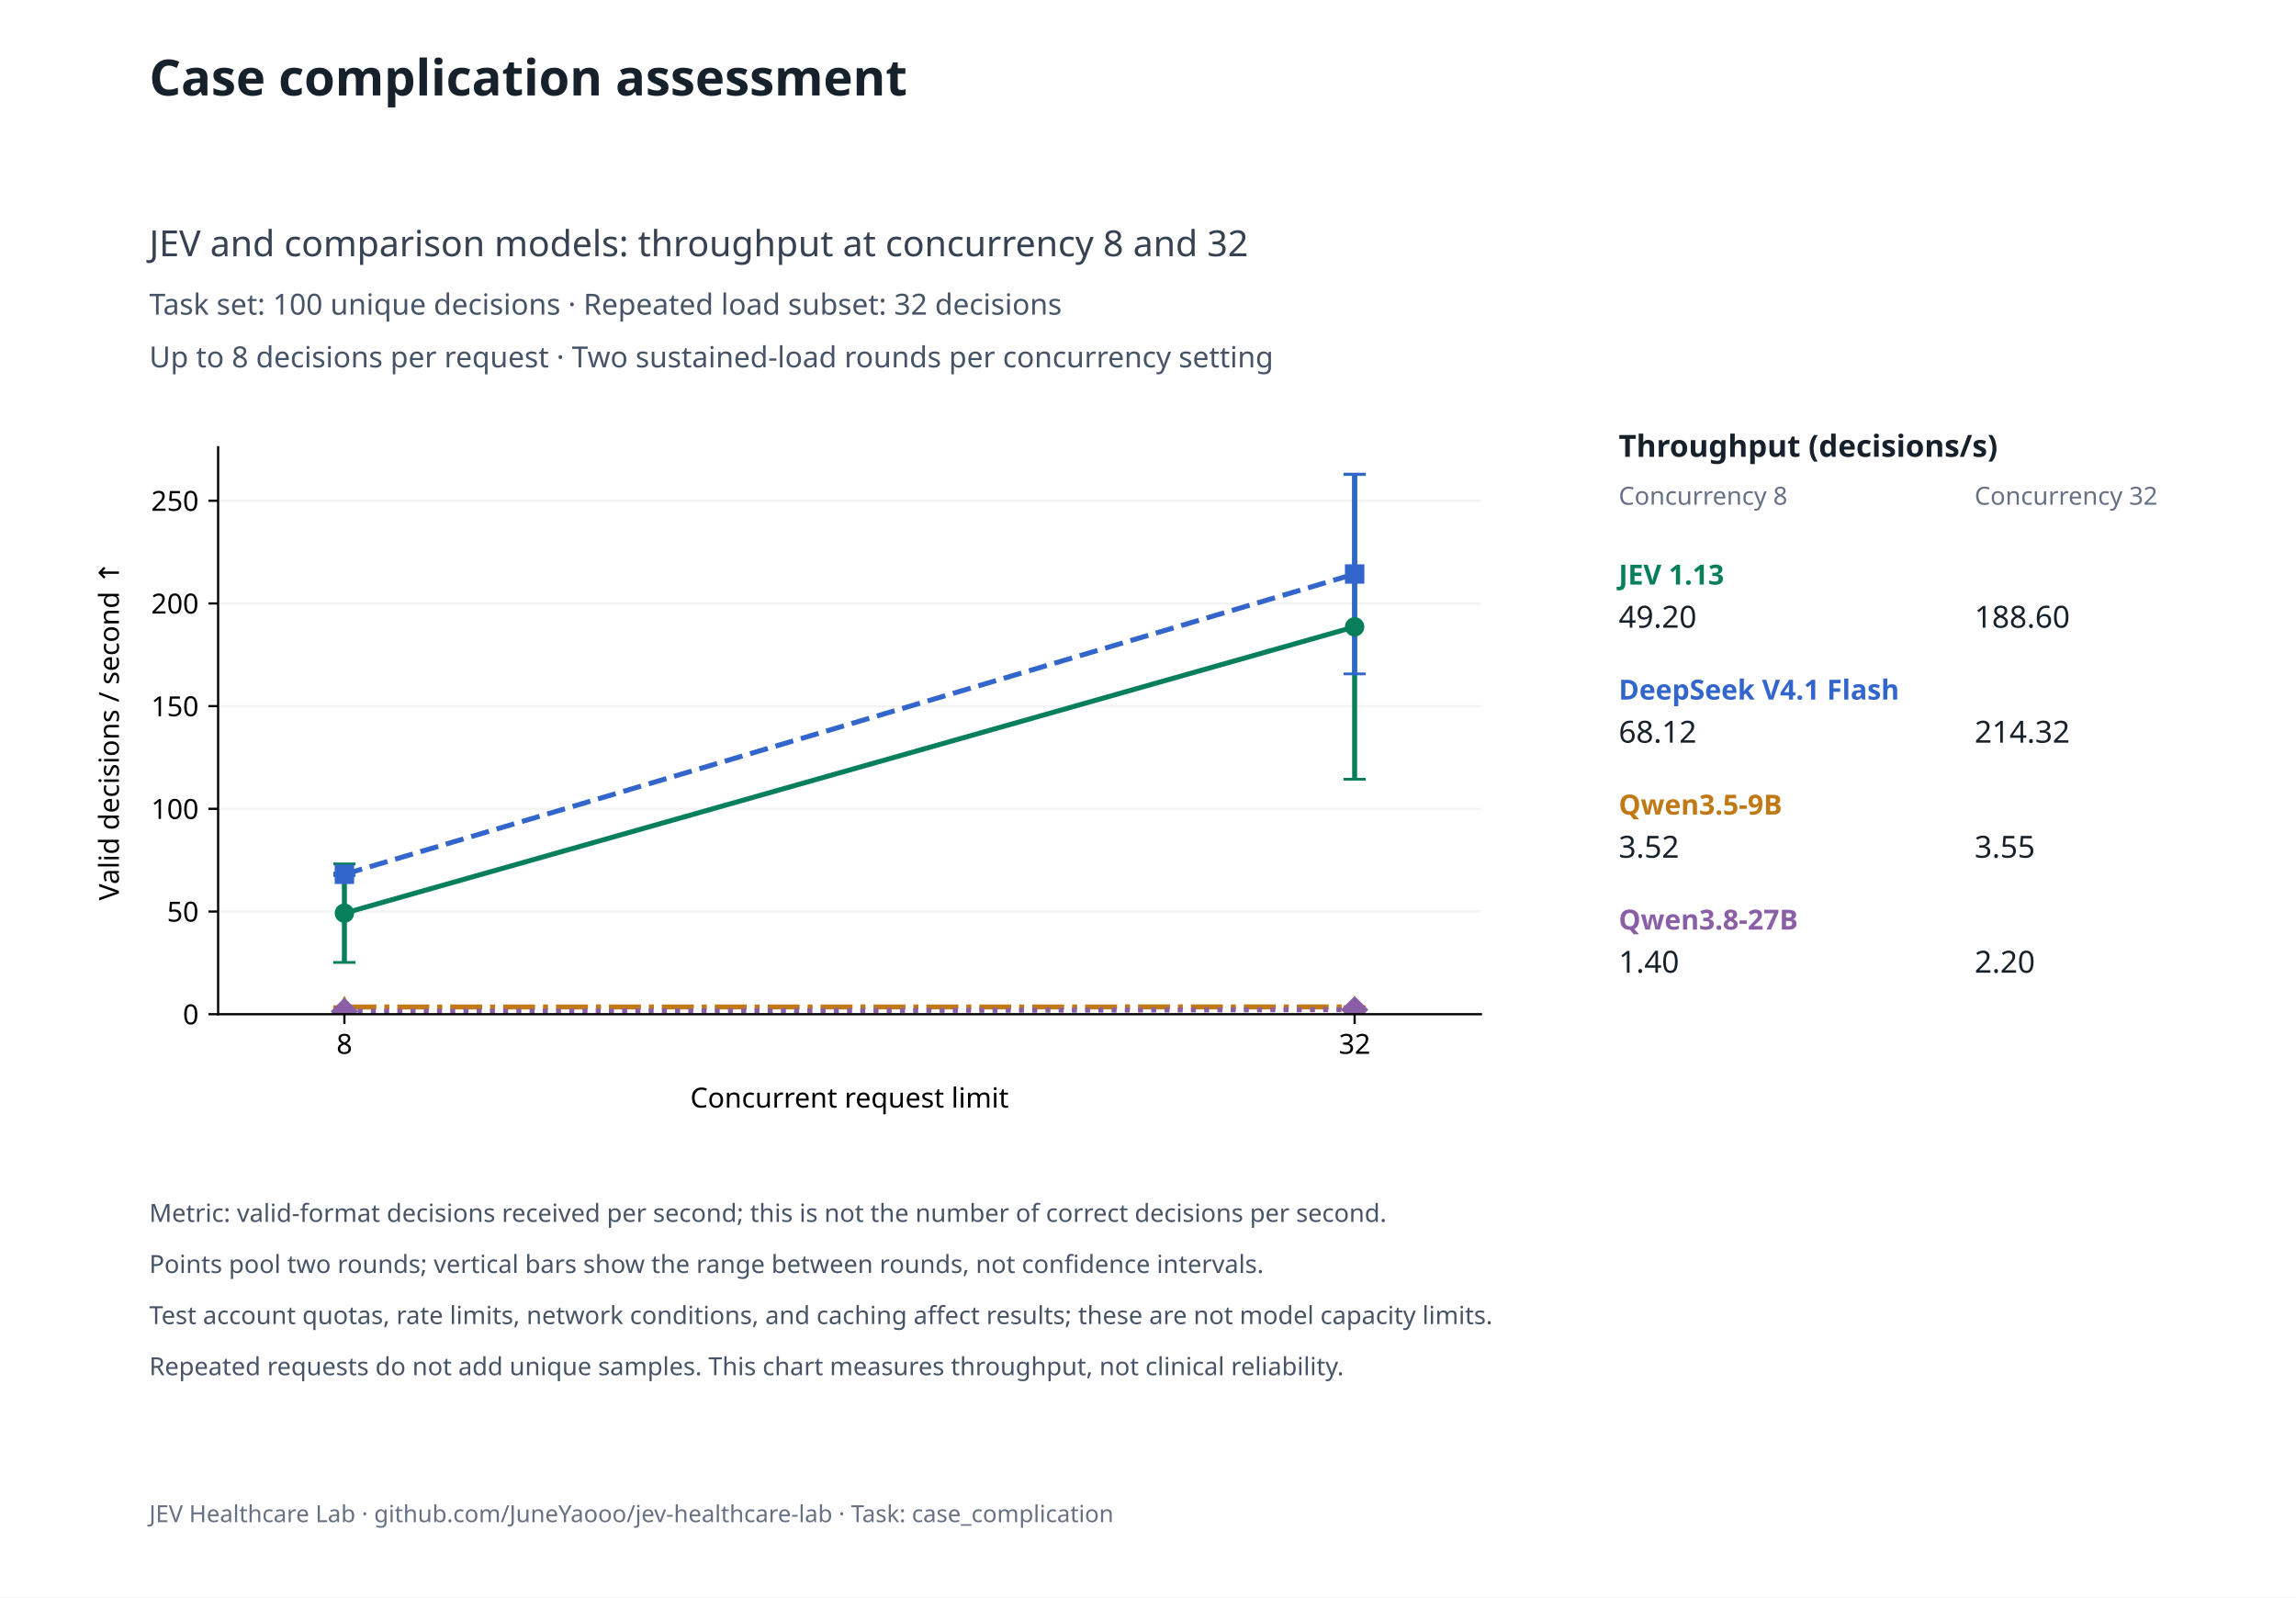
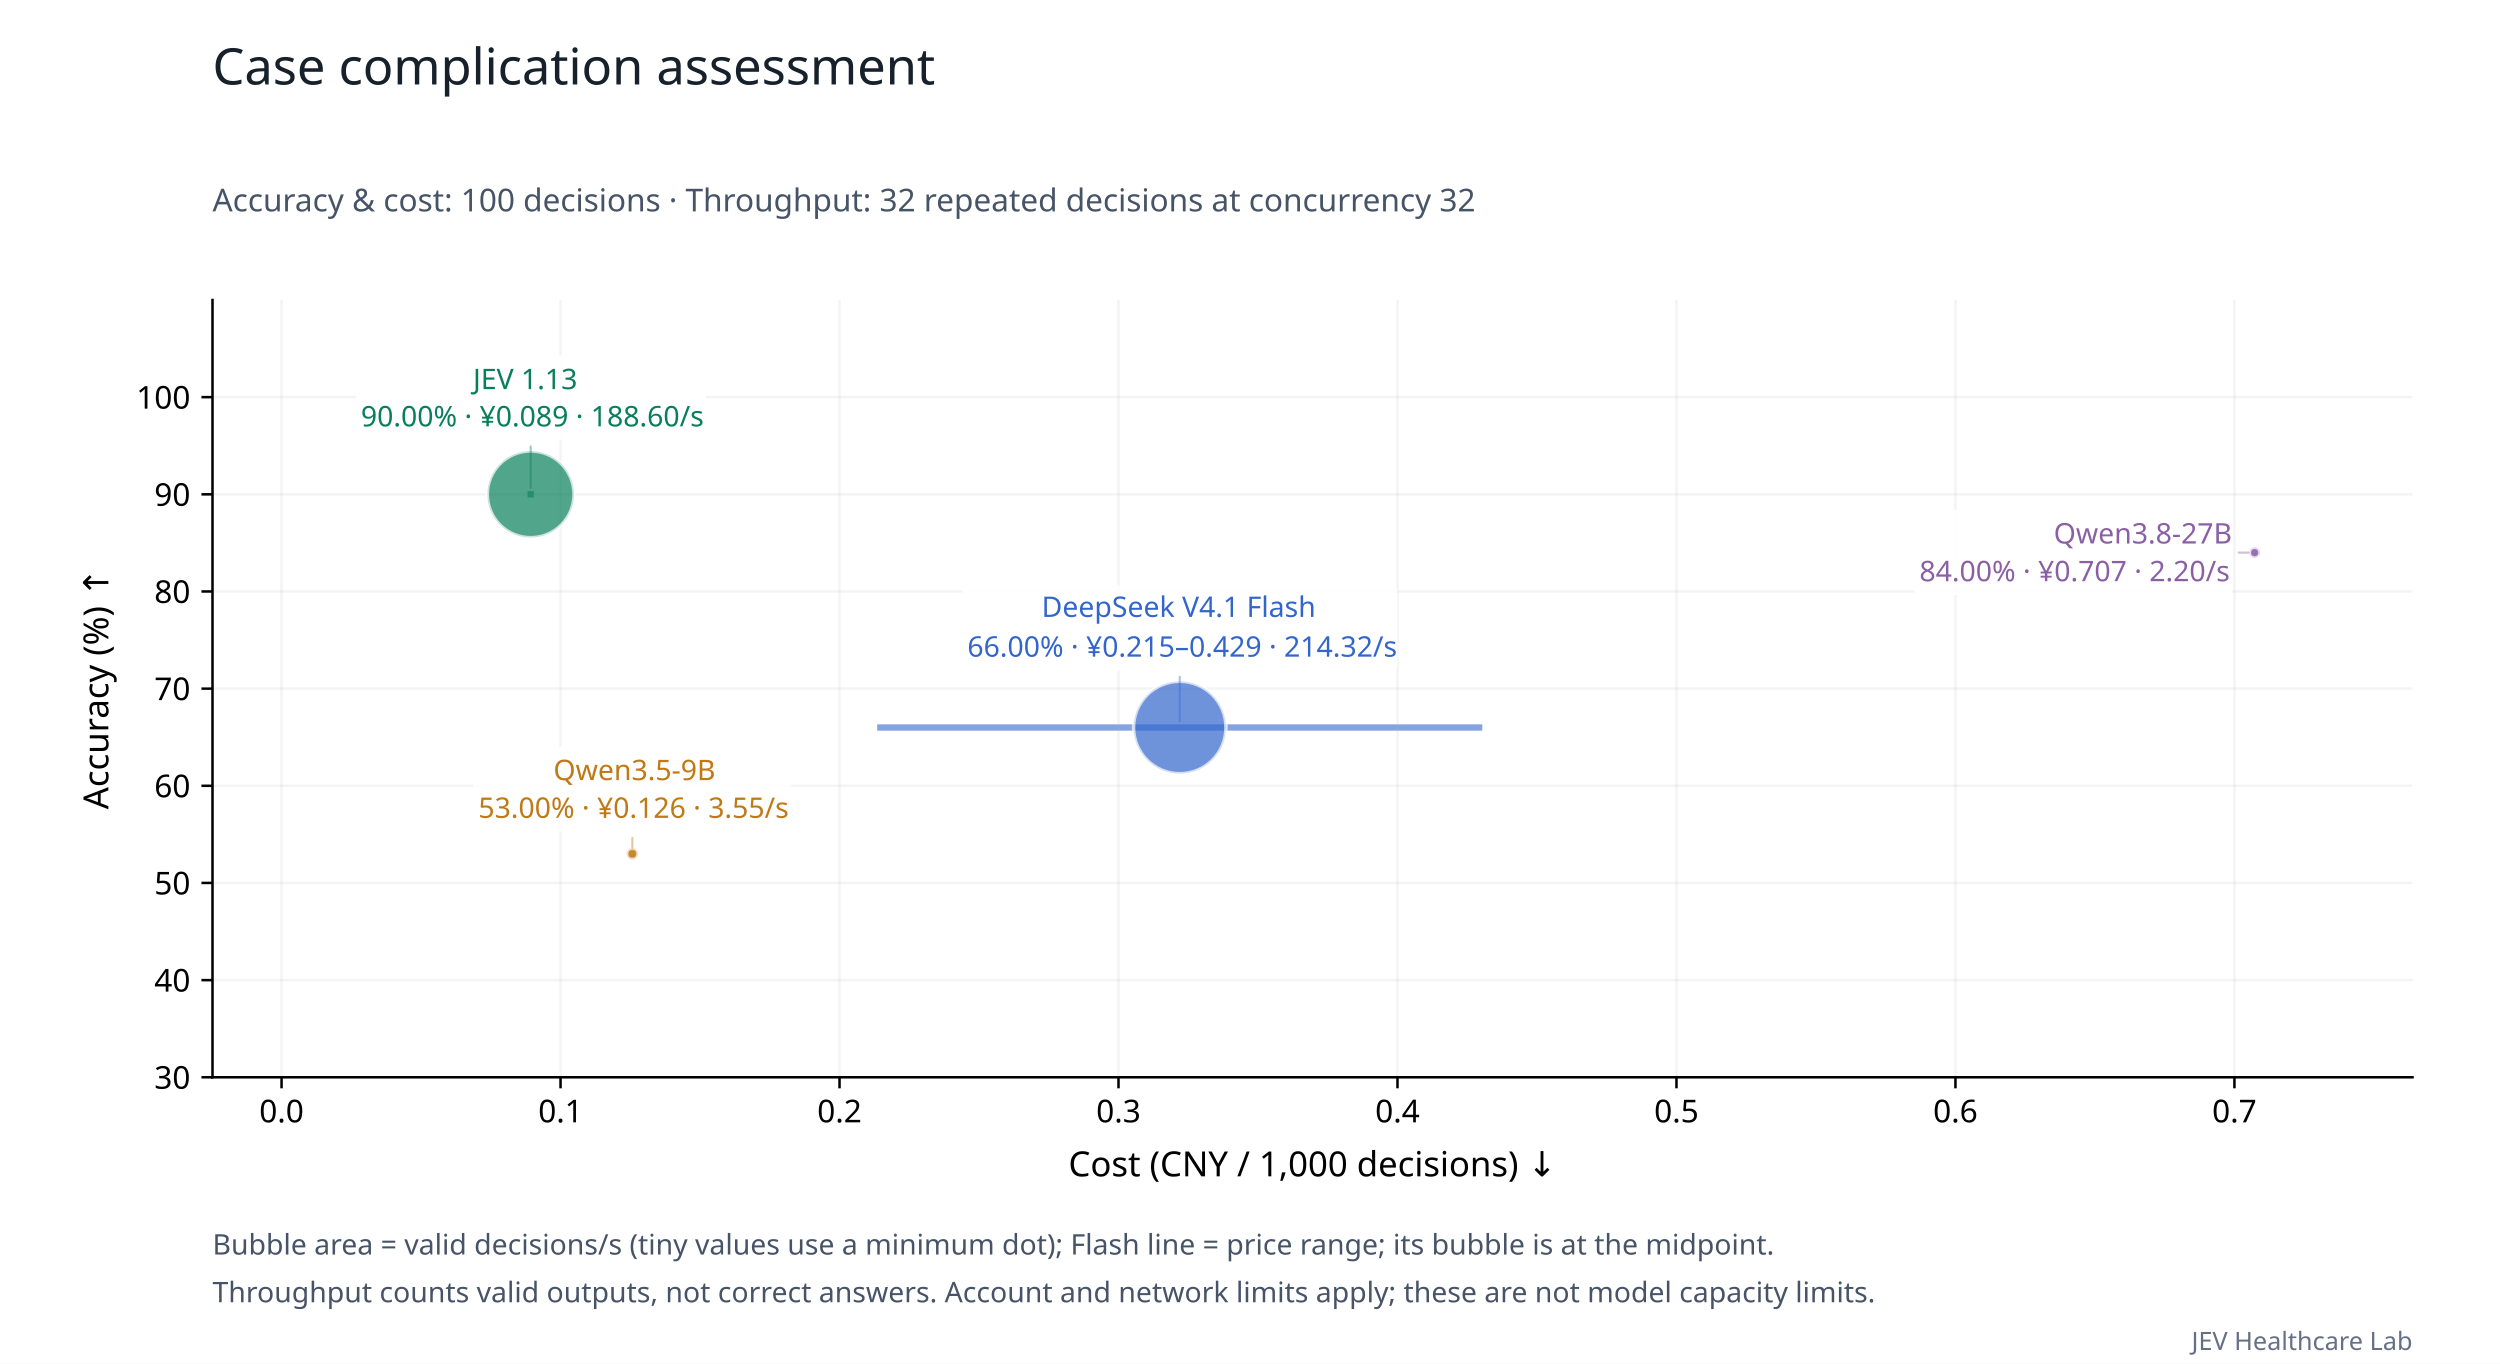
- <svg xmlns="http://www.w3.org/2000/svg" xmlns:xlink="http://www.w3.org/1999/xlink" width="828pt" height="576pt" viewBox="0 0 828 576" version="1.1">
+ <svg xmlns="http://www.w3.org/2000/svg" xmlns:xlink="http://www.w3.org/1999/xlink" width="792pt" height="432pt" viewBox="0 0 792 432" version="1.1">
  <defs>
    <style type="text/css">*{stroke-linejoin: round; stroke-linecap: butt}</style>
  </defs>
  <g id="figure_1">
    <g id="patch_1">
-       <path d="M 0 576 L 828 576 L 828 0 L 0 0 z " style="fill: #ffffff" />
+       <path d="M 0 432 L 792 432 L 792 0 L 0 0 z " style="fill: #ffffff" />
    </g>
    <g id="axes_1">
      <g id="patch_2">
-         <path d="M 78.66 365.76 L 534.06 365.76 L 534.06 161.28 L 78.66 161.28 z " style="fill: #ffffff" />
+         <path d="M 67.32 341.28 L 764.28 341.28 L 764.28 95.04 L 67.32 95.04 z " style="fill: #ffffff" />
+       </g>
+       <g id="line2d_1">
+         <path d="M 168.118 156.6 L 168.118 156.6 " clip-path="url(#p5e13ccbdff)" style="fill: none; stroke: #087f5b; stroke-opacity: 0.6; stroke-width: 2; stroke-linecap: square" />
+       </g>
+       <g id="line2d_2">
+         <path d="M 278.9 230.472 L 468.602 230.472 " clip-path="url(#p5e13ccbdff)" style="fill: none; stroke: #3366cc; stroke-opacity: 0.6; stroke-width: 2; stroke-linecap: square" />
+       </g>
+       <g id="line2d_3">
+         <path d="M 200.324 270.486 L 200.324 270.486 " clip-path="url(#p5e13ccbdff)" style="fill: none; stroke: #c07914; stroke-opacity: 0.6; stroke-width: 2; stroke-linecap: square" />
+       </g>
+       <g id="line2d_4">
+         <path d="M 714.274 175.068 L 714.274 175.068 " clip-path="url(#p5e13ccbdff)" style="fill: none; stroke: #8b5fa6; stroke-opacity: 0.6; stroke-width: 2; stroke-linecap: square" />
      </g>
      <g id="matplotlib.axis_1">
        <g id="xtick_1">
-           <g id="line2d_1">
+           <g id="line2d_5">
+             <path d="M 89.198 341.28 L 89.198 95.04 " clip-path="url(#p5e13ccbdff)" style="fill: none; stroke: #b0b0b0; stroke-opacity: 0.14; stroke-width: 0.8; stroke-linecap: square" />
+           </g>
+           <g id="line2d_6">
            <defs>
-               <path id="m96083aa98c" d="M 0 0 L 0 3.5 " style="stroke: #000000; stroke-width: 0.8" />
+               <path id="mc5ab496c86" d="M 0 0 L 0 3.5 " style="stroke: #000000; stroke-width: 0.8" />
            </defs>
            <g>
-               <use xlink:href="#m96083aa98c" x="124.2" y="365.76" style="stroke: #000000; stroke-width: 0.8" />
+               <use xlink:href="#mc5ab496c86" x="89.198" y="341.28" style="stroke: #000000; stroke-width: 0.8" />
            </g>
          </g>
          <g id="text_1">
-             <text style="font-size: 10px; font-family: 'Arial Unicode MS'; text-anchor: middle" x="124.2" y="380.04" transform="rotate(-0 124.2 380.0403)">8</text>
+             <text style="font-size: 10px; font-family: 'Arial Unicode MS'; text-anchor: middle" x="89.198" y="355.56" transform="rotate(-0 89.19767 355.5603)">0.0</text>
          </g>
        </g>
        <g id="xtick_2">
-           <g id="line2d_2">
-             <g>
-               <use xlink:href="#m96083aa98c" x="488.52" y="365.76" style="stroke: #000000; stroke-width: 0.8" />
+           <g id="line2d_7">
+             <path d="M 177.579 341.28 L 177.579 95.04 " clip-path="url(#p5e13ccbdff)" style="fill: none; stroke: #b0b0b0; stroke-opacity: 0.14; stroke-width: 0.8; stroke-linecap: square" />
+           </g>
+           <g id="line2d_8">
+             <g>
+               <use xlink:href="#mc5ab496c86" x="177.579" y="341.28" style="stroke: #000000; stroke-width: 0.8" />
            </g>
          </g>
          <g id="text_2">
-             <text style="font-size: 10px; font-family: 'Arial Unicode MS'; text-anchor: middle" x="488.52" y="380.04" transform="rotate(-0 488.52 380.0403)">32</text>
-           </g>
-         </g>
-         <g id="text_3">
-           <text style="font-size: 10px; font-family: 'Arial Unicode MS'; text-anchor: middle" x="306.36" y="399.42" transform="rotate(-0 306.36 399.4202)">Concurrent request limit</text>
+             <text style="font-size: 10px; font-family: 'Arial Unicode MS'; text-anchor: middle" x="177.579" y="355.56" transform="rotate(-0 177.5789 355.5603)">0.1</text>
+           </g>
+         </g>
+         <g id="xtick_3">
+           <g id="line2d_9">
+             <path d="M 265.96 341.28 L 265.96 95.04 " clip-path="url(#p5e13ccbdff)" style="fill: none; stroke: #b0b0b0; stroke-opacity: 0.14; stroke-width: 0.8; stroke-linecap: square" />
+           </g>
+           <g id="line2d_10">
+             <g>
+               <use xlink:href="#mc5ab496c86" x="265.96" y="341.28" style="stroke: #000000; stroke-width: 0.8" />
+             </g>
+           </g>
+           <g id="text_3">
+             <text style="font-size: 10px; font-family: 'Arial Unicode MS'; text-anchor: middle" x="265.96" y="355.56" transform="rotate(-0 265.9601 355.5603)">0.2</text>
+           </g>
+         </g>
+         <g id="xtick_4">
+           <g id="line2d_11">
+             <path d="M 354.341 341.28 L 354.341 95.04 " clip-path="url(#p5e13ccbdff)" style="fill: none; stroke: #b0b0b0; stroke-opacity: 0.14; stroke-width: 0.8; stroke-linecap: square" />
+           </g>
+           <g id="line2d_12">
+             <g>
+               <use xlink:href="#mc5ab496c86" x="354.341" y="341.28" style="stroke: #000000; stroke-width: 0.8" />
+             </g>
+           </g>
+           <g id="text_4">
+             <text style="font-size: 10px; font-family: 'Arial Unicode MS'; text-anchor: middle" x="354.341" y="355.56" transform="rotate(-0 354.3414 355.5603)">0.3</text>
+           </g>
+         </g>
+         <g id="xtick_5">
+           <g id="line2d_13">
+             <path d="M 442.723 341.28 L 442.723 95.04 " clip-path="url(#p5e13ccbdff)" style="fill: none; stroke: #b0b0b0; stroke-opacity: 0.14; stroke-width: 0.8; stroke-linecap: square" />
+           </g>
+           <g id="line2d_14">
+             <g>
+               <use xlink:href="#mc5ab496c86" x="442.723" y="341.28" style="stroke: #000000; stroke-width: 0.8" />
+             </g>
+           </g>
+           <g id="text_5">
+             <text style="font-size: 10px; font-family: 'Arial Unicode MS'; text-anchor: middle" x="442.723" y="355.56" transform="rotate(-0 442.7226 355.5603)">0.4</text>
+           </g>
+         </g>
+         <g id="xtick_6">
+           <g id="line2d_15">
+             <path d="M 531.104 341.28 L 531.104 95.04 " clip-path="url(#p5e13ccbdff)" style="fill: none; stroke: #b0b0b0; stroke-opacity: 0.14; stroke-width: 0.8; stroke-linecap: square" />
+           </g>
+           <g id="line2d_16">
+             <g>
+               <use xlink:href="#mc5ab496c86" x="531.104" y="341.28" style="stroke: #000000; stroke-width: 0.8" />
+             </g>
+           </g>
+           <g id="text_6">
+             <text style="font-size: 10px; font-family: 'Arial Unicode MS'; text-anchor: middle" x="531.104" y="355.56" transform="rotate(-0 531.1038 355.5603)">0.5</text>
+           </g>
+         </g>
+         <g id="xtick_7">
+           <g id="line2d_17">
+             <path d="M 619.485 341.28 L 619.485 95.04 " clip-path="url(#p5e13ccbdff)" style="fill: none; stroke: #b0b0b0; stroke-opacity: 0.14; stroke-width: 0.8; stroke-linecap: square" />
+           </g>
+           <g id="line2d_18">
+             <g>
+               <use xlink:href="#mc5ab496c86" x="619.485" y="341.28" style="stroke: #000000; stroke-width: 0.8" />
+             </g>
+           </g>
+           <g id="text_7">
+             <text style="font-size: 10px; font-family: 'Arial Unicode MS'; text-anchor: middle" x="619.485" y="355.56" transform="rotate(-0 619.485 355.5603)">0.6</text>
+           </g>
+         </g>
+         <g id="xtick_8">
+           <g id="line2d_19">
+             <path d="M 707.866 341.28 L 707.866 95.04 " clip-path="url(#p5e13ccbdff)" style="fill: none; stroke: #b0b0b0; stroke-opacity: 0.14; stroke-width: 0.8; stroke-linecap: square" />
+           </g>
+           <g id="line2d_20">
+             <g>
+               <use xlink:href="#mc5ab496c86" x="707.866" y="341.28" style="stroke: #000000; stroke-width: 0.8" />
+             </g>
+           </g>
+           <g id="text_8">
+             <text style="font-size: 10px; font-family: 'Arial Unicode MS'; text-anchor: middle" x="707.866" y="355.56" transform="rotate(-0 707.8663 355.5603)">0.7</text>
+           </g>
+         </g>
+         <g id="text_9">
+           <text style="font-size: 11px; font-family: 'Arial Unicode MS'; text-anchor: middle" x="415.8" y="372.668" transform="rotate(-0 415.8 372.6682)">Cost (CNY / 1,000 decisions) ↓</text>
        </g>
      </g>
      <g id="matplotlib.axis_2">
        <g id="ytick_1">
-           <g id="line2d_3">
-             <path d="M 78.66 365.76 L 534.06 365.76 " clip-path="url(#p2ff70ec356)" style="fill: none; stroke: #b0b0b0; stroke-opacity: 0.16; stroke-width: 0.8; stroke-linecap: square" />
-           </g>
-           <g id="line2d_4">
+           <g id="line2d_21">
+             <path d="M 67.32 341.28 L 764.28 341.28 " clip-path="url(#p5e13ccbdff)" style="fill: none; stroke: #b0b0b0; stroke-opacity: 0.14; stroke-width: 0.8; stroke-linecap: square" />
+           </g>
+           <g id="line2d_22">
            <defs>
-               <path id="m5f336034c8" d="M 0 0 L -3.5 0 " style="stroke: #000000; stroke-width: 0.8" />
+               <path id="m797187245b" d="M 0 0 L -3.5 0 " style="stroke: #000000; stroke-width: 0.8" />
            </defs>
            <g>
-               <use xlink:href="#m5f336034c8" x="78.66" y="365.76" style="stroke: #000000; stroke-width: 0.8" />
-             </g>
-           </g>
-           <g id="text_4">
-             <text style="font-size: 10px; font-family: 'Arial Unicode MS'; text-anchor: end" x="71.66" y="369.4" transform="rotate(-0 71.66 369.4001)">0</text>
+               <use xlink:href="#m797187245b" x="67.32" y="341.28" style="stroke: #000000; stroke-width: 0.8" />
+             </g>
+           </g>
+           <g id="text_10">
+             <text style="font-size: 10px; font-family: 'Arial Unicode MS'; text-anchor: end" x="60.32" y="344.92" transform="rotate(-0 60.32 344.9201)">30</text>
          </g>
        </g>
        <g id="ytick_2">
-           <g id="line2d_5">
-             <path d="M 78.66 328.724 L 534.06 328.724 " clip-path="url(#p2ff70ec356)" style="fill: none; stroke: #b0b0b0; stroke-opacity: 0.16; stroke-width: 0.8; stroke-linecap: square" />
-           </g>
-           <g id="line2d_6">
-             <g>
-               <use xlink:href="#m5f336034c8" x="78.66" y="328.724" style="stroke: #000000; stroke-width: 0.8" />
-             </g>
-           </g>
-           <g id="text_5">
-             <text style="font-size: 10px; font-family: 'Arial Unicode MS'; text-anchor: end" x="71.66" y="332.364" transform="rotate(-0 71.66 332.3644)">50</text>
+           <g id="line2d_23">
+             <path d="M 67.32 310.5 L 764.28 310.5 " clip-path="url(#p5e13ccbdff)" style="fill: none; stroke: #b0b0b0; stroke-opacity: 0.14; stroke-width: 0.8; stroke-linecap: square" />
+           </g>
+           <g id="line2d_24">
+             <g>
+               <use xlink:href="#m797187245b" x="67.32" y="310.5" style="stroke: #000000; stroke-width: 0.8" />
+             </g>
+           </g>
+           <g id="text_11">
+             <text style="font-size: 10px; font-family: 'Arial Unicode MS'; text-anchor: end" x="60.32" y="314.14" transform="rotate(-0 60.32 314.1401)">40</text>
          </g>
        </g>
        <g id="ytick_3">
-           <g id="line2d_7">
-             <path d="M 78.66 291.688 L 534.06 291.688 " clip-path="url(#p2ff70ec356)" style="fill: none; stroke: #b0b0b0; stroke-opacity: 0.16; stroke-width: 0.8; stroke-linecap: square" />
-           </g>
-           <g id="line2d_8">
-             <g>
-               <use xlink:href="#m5f336034c8" x="78.66" y="291.688" style="stroke: #000000; stroke-width: 0.8" />
-             </g>
-           </g>
-           <g id="text_6">
-             <text style="font-size: 10px; font-family: 'Arial Unicode MS'; text-anchor: end" x="71.66" y="295.329" transform="rotate(-0 71.66 295.3286)">100</text>
+           <g id="line2d_25">
+             <path d="M 67.32 279.72 L 764.28 279.72 " clip-path="url(#p5e13ccbdff)" style="fill: none; stroke: #b0b0b0; stroke-opacity: 0.14; stroke-width: 0.8; stroke-linecap: square" />
+           </g>
+           <g id="line2d_26">
+             <g>
+               <use xlink:href="#m797187245b" x="67.32" y="279.72" style="stroke: #000000; stroke-width: 0.8" />
+             </g>
+           </g>
+           <g id="text_12">
+             <text style="font-size: 10px; font-family: 'Arial Unicode MS'; text-anchor: end" x="60.32" y="283.36" transform="rotate(-0 60.32 283.3601)">50</text>
          </g>
        </g>
        <g id="ytick_4">
-           <g id="line2d_9">
-             <path d="M 78.66 254.653 L 534.06 254.653 " clip-path="url(#p2ff70ec356)" style="fill: none; stroke: #b0b0b0; stroke-opacity: 0.16; stroke-width: 0.8; stroke-linecap: square" />
-           </g>
-           <g id="line2d_10">
-             <g>
-               <use xlink:href="#m5f336034c8" x="78.66" y="254.653" style="stroke: #000000; stroke-width: 0.8" />
-             </g>
-           </g>
-           <g id="text_7">
-             <text style="font-size: 10px; font-family: 'Arial Unicode MS'; text-anchor: end" x="71.66" y="258.293" transform="rotate(-0 71.66 258.2928)">150</text>
+           <g id="line2d_27">
+             <path d="M 67.32 248.94 L 764.28 248.94 " clip-path="url(#p5e13ccbdff)" style="fill: none; stroke: #b0b0b0; stroke-opacity: 0.14; stroke-width: 0.8; stroke-linecap: square" />
+           </g>
+           <g id="line2d_28">
+             <g>
+               <use xlink:href="#m797187245b" x="67.32" y="248.94" style="stroke: #000000; stroke-width: 0.8" />
+             </g>
+           </g>
+           <g id="text_13">
+             <text style="font-size: 10px; font-family: 'Arial Unicode MS'; text-anchor: end" x="60.32" y="252.58" transform="rotate(-0 60.32 252.5801)">60</text>
          </g>
        </g>
        <g id="ytick_5">
-           <g id="line2d_11">
-             <path d="M 78.66 217.617 L 534.06 217.617 " clip-path="url(#p2ff70ec356)" style="fill: none; stroke: #b0b0b0; stroke-opacity: 0.16; stroke-width: 0.8; stroke-linecap: square" />
-           </g>
-           <g id="line2d_12">
-             <g>
-               <use xlink:href="#m5f336034c8" x="78.66" y="217.617" style="stroke: #000000; stroke-width: 0.8" />
-             </g>
-           </g>
-           <g id="text_8">
-             <text style="font-size: 10px; font-family: 'Arial Unicode MS'; text-anchor: end" x="71.66" y="221.257" transform="rotate(-0 71.66 221.2571)">200</text>
+           <g id="line2d_29">
+             <path d="M 67.32 218.16 L 764.28 218.16 " clip-path="url(#p5e13ccbdff)" style="fill: none; stroke: #b0b0b0; stroke-opacity: 0.14; stroke-width: 0.8; stroke-linecap: square" />
+           </g>
+           <g id="line2d_30">
+             <g>
+               <use xlink:href="#m797187245b" x="67.32" y="218.16" style="stroke: #000000; stroke-width: 0.8" />
+             </g>
+           </g>
+           <g id="text_14">
+             <text style="font-size: 10px; font-family: 'Arial Unicode MS'; text-anchor: end" x="60.32" y="221.8" transform="rotate(-0 60.32 221.8001)">70</text>
          </g>
        </g>
        <g id="ytick_6">
-           <g id="line2d_13">
-             <path d="M 78.66 180.581 L 534.06 180.581 " clip-path="url(#p2ff70ec356)" style="fill: none; stroke: #b0b0b0; stroke-opacity: 0.16; stroke-width: 0.8; stroke-linecap: square" />
-           </g>
-           <g id="line2d_14">
-             <g>
-               <use xlink:href="#m5f336034c8" x="78.66" y="180.581" style="stroke: #000000; stroke-width: 0.8" />
-             </g>
-           </g>
-           <g id="text_9">
-             <text style="font-size: 10px; font-family: 'Arial Unicode MS'; text-anchor: end" x="71.66" y="184.221" transform="rotate(-0 71.66 184.2213)">250</text>
-           </g>
-         </g>
-         <g id="text_10">
-           <text style="font-size: 10px; font-family: 'Arial Unicode MS'; text-anchor: middle" x="42.878" y="263.52" transform="rotate(-90 42.87758 263.52)">Valid decisions / second ↑</text>
-         </g>
-       </g>
-       <g id="LineCollection_1">
-         <path d="M 124.2 347.094 L 124.2 311.54 " clip-path="url(#p2ff70ec356)" style="fill: none; stroke: #087f5b; stroke-width: 1.8" />
-         <path d="M 488.52 281.022 L 488.52 171.1 " clip-path="url(#p2ff70ec356)" style="fill: none; stroke: #087f5b; stroke-width: 1.8" />
-       </g>
-       <g id="line2d_15">
+           <g id="line2d_31">
+             <path d="M 67.32 187.38 L 764.28 187.38 " clip-path="url(#p5e13ccbdff)" style="fill: none; stroke: #b0b0b0; stroke-opacity: 0.14; stroke-width: 0.8; stroke-linecap: square" />
+           </g>
+           <g id="line2d_32">
+             <g>
+               <use xlink:href="#m797187245b" x="67.32" y="187.38" style="stroke: #000000; stroke-width: 0.8" />
+             </g>
+           </g>
+           <g id="text_15">
+             <text style="font-size: 10px; font-family: 'Arial Unicode MS'; text-anchor: end" x="60.32" y="191.02" transform="rotate(-0 60.32 191.0201)">80</text>
+           </g>
+         </g>
+         <g id="ytick_7">
+           <g id="line2d_33">
+             <path d="M 67.32 156.6 L 764.28 156.6 " clip-path="url(#p5e13ccbdff)" style="fill: none; stroke: #b0b0b0; stroke-opacity: 0.14; stroke-width: 0.8; stroke-linecap: square" />
+           </g>
+           <g id="line2d_34">
+             <g>
+               <use xlink:href="#m797187245b" x="67.32" y="156.6" style="stroke: #000000; stroke-width: 0.8" />
+             </g>
+           </g>
+           <g id="text_16">
+             <text style="font-size: 10px; font-family: 'Arial Unicode MS'; text-anchor: end" x="60.32" y="160.24" transform="rotate(-0 60.32 160.2401)">90</text>
+           </g>
+         </g>
+         <g id="ytick_8">
+           <g id="line2d_35">
+             <path d="M 67.32 125.82 L 764.28 125.82 " clip-path="url(#p5e13ccbdff)" style="fill: none; stroke: #b0b0b0; stroke-opacity: 0.14; stroke-width: 0.8; stroke-linecap: square" />
+           </g>
+           <g id="line2d_36">
+             <g>
+               <use xlink:href="#m797187245b" x="67.32" y="125.82" style="stroke: #000000; stroke-width: 0.8" />
+             </g>
+           </g>
+           <g id="text_17">
+             <text style="font-size: 10px; font-family: 'Arial Unicode MS'; text-anchor: end" x="60.32" y="129.46" transform="rotate(-0 60.32 129.4601)">100</text>
+           </g>
+         </g>
+         <g id="text_18">
+           <text style="font-size: 11px; font-family: 'Arial Unicode MS'; text-anchor: middle" x="34.327" y="218.16" transform="rotate(-90 34.32719 218.16)">Accuracy (%) ↑</text>
+         </g>
+       </g>
+       <g id="patch_3">
+         <path d="M 67.32 341.28 L 67.32 95.04 " style="fill: none; stroke: #000000; stroke-width: 0.8; stroke-linejoin: miter; stroke-linecap: square" />
+       </g>
+       <g id="patch_4">
+         <path d="M 67.32 341.28 L 764.28 341.28 " style="fill: none; stroke: #000000; stroke-width: 0.8; stroke-linejoin: miter; stroke-linecap: square" />
+       </g>
+       <g id="PathCollection_1">
        <defs>
-           <path id="m697e8cfff4" d="M 4 0 L -4 -0 " style="stroke: #087f5b" />
+           <path id="mffe8b58b4f" d="M 0 13.733 C 3.642 13.733 7.135 12.286 9.711 9.711 C 12.286 7.135 13.733 3.642 13.733 0 C 13.733 -3.642 12.286 -7.135 9.711 -9.711 C 7.135 -12.286 3.642 -13.733 0 -13.733 C -3.642 -13.733 -7.135 -12.286 -9.711 -9.711 C -12.286 -7.135 -13.733 -3.642 -13.733 0 C -13.733 3.642 -12.286 7.135 -9.711 9.711 C -7.135 12.286 -3.642 13.733 0 13.733 z " style="stroke: #ffffff; stroke-opacity: 0.7; stroke-width: 1.1" />
        </defs>
-         <g clip-path="url(#p2ff70ec356)">
-           <use xlink:href="#m697e8cfff4" x="124.2" y="347.094" style="fill: #087f5b; stroke: #087f5b" />
-           <use xlink:href="#m697e8cfff4" x="488.52" y="281.022" style="fill: #087f5b; stroke: #087f5b" />
-         </g>
-       </g>
-       <g id="line2d_16">
-         <g clip-path="url(#p2ff70ec356)">
-           <use xlink:href="#m697e8cfff4" x="124.2" y="311.54" style="fill: #087f5b; stroke: #087f5b" />
-           <use xlink:href="#m697e8cfff4" x="488.52" y="171.1" style="fill: #087f5b; stroke: #087f5b" />
-         </g>
-       </g>
-       <g id="LineCollection_2">
-         <path d="M 124.2 315.725 L 124.2 314.873 " clip-path="url(#p2ff70ec356)" style="fill: none; stroke: #3366cc; stroke-width: 1.8" />
-         <path d="M 488.52 243.023 L 488.52 170.989 " clip-path="url(#p2ff70ec356)" style="fill: none; stroke: #3366cc; stroke-width: 1.8" />
-       </g>
-       <g id="line2d_17">
+         <g clip-path="url(#p5e13ccbdff)">
+           <use xlink:href="#mffe8b58b4f" x="168.118" y="156.6" style="fill: #087f5b; fill-opacity: 0.7; stroke: #ffffff; stroke-opacity: 0.7; stroke-width: 1.1" />
+         </g>
+       </g>
+       <g id="PathCollection_2">
        <defs>
-           <path id="mf2ce836f3d" d="M 4 0 L -4 -0 " style="stroke: #3366cc" />
+           <path id="m705f534d11" d="M 0 14.64 C 3.883 14.64 7.607 13.097 10.352 10.352 C 13.097 7.607 14.64 3.883 14.64 0 C 14.64 -3.883 13.097 -7.607 10.352 -10.352 C 7.607 -13.097 3.883 -14.64 0 -14.64 C -3.883 -14.64 -7.607 -13.097 -10.352 -10.352 C -13.097 -7.607 -14.64 -3.883 -14.64 0 C -14.64 3.883 -13.097 7.607 -10.352 10.352 C -7.607 13.097 -3.883 14.64 0 14.64 z " style="stroke: #ffffff; stroke-opacity: 0.7; stroke-width: 1.1" />
        </defs>
-         <g clip-path="url(#p2ff70ec356)">
-           <use xlink:href="#mf2ce836f3d" x="124.2" y="315.725" style="fill: #3366cc; stroke: #3366cc" />
-           <use xlink:href="#mf2ce836f3d" x="488.52" y="243.023" style="fill: #3366cc; stroke: #3366cc" />
-         </g>
-       </g>
-       <g id="line2d_18">
-         <g clip-path="url(#p2ff70ec356)">
-           <use xlink:href="#mf2ce836f3d" x="124.2" y="314.873" style="fill: #3366cc; stroke: #3366cc" />
-           <use xlink:href="#mf2ce836f3d" x="488.52" y="170.989" style="fill: #3366cc; stroke: #3366cc" />
-         </g>
-       </g>
-       <g id="LineCollection_3">
-         <path d="M 124.2 363.242 L 124.2 363.056 " clip-path="url(#p2ff70ec356)" style="fill: none; stroke: #c07914; stroke-width: 1.8" />
-         <path d="M 488.52 363.205 L 488.52 363.056 " clip-path="url(#p2ff70ec356)" style="fill: none; stroke: #c07914; stroke-width: 1.8" />
-       </g>
-       <g id="line2d_19">
+         <g clip-path="url(#p5e13ccbdff)">
+           <use xlink:href="#m705f534d11" x="373.751" y="230.472" style="fill: #3366cc; fill-opacity: 0.7; stroke: #ffffff; stroke-opacity: 0.7; stroke-width: 1.1" />
+         </g>
+       </g>
+       <g id="PathCollection_3">
        <defs>
-           <path id="m1aa2a70ec0" d="M 4 0 L -4 -0 " style="stroke: #c07914" />
+           <path id="mf32e4eafb4" d="M 0 1.884 C 0.5 1.884 0.979 1.686 1.332 1.332 C 1.686 0.979 1.884 0.5 1.884 0 C 1.884 -0.5 1.686 -0.979 1.332 -1.332 C 0.979 -1.686 0.5 -1.884 0 -1.884 C -0.5 -1.884 -0.979 -1.686 -1.332 -1.332 C -1.686 -0.979 -1.884 -0.5 -1.884 0 C -1.884 0.5 -1.686 0.979 -1.332 1.332 C -0.979 1.686 -0.5 1.884 0 1.884 z " style="stroke: #ffffff; stroke-opacity: 0.7; stroke-width: 1.1" />
        </defs>
-         <g clip-path="url(#p2ff70ec356)">
-           <use xlink:href="#m1aa2a70ec0" x="124.2" y="363.242" style="fill: #c07914; stroke: #c07914" />
-           <use xlink:href="#m1aa2a70ec0" x="488.52" y="363.205" style="fill: #c07914; stroke: #c07914" />
-         </g>
-       </g>
-       <g id="line2d_20">
-         <g clip-path="url(#p2ff70ec356)">
-           <use xlink:href="#m1aa2a70ec0" x="124.2" y="363.056" style="fill: #c07914; stroke: #c07914" />
-           <use xlink:href="#m1aa2a70ec0" x="488.52" y="363.056" style="fill: #c07914; stroke: #c07914" />
-         </g>
-       </g>
-       <g id="LineCollection_4">
-         <path d="M 124.2 365.167 L 124.2 364.279 " clip-path="url(#p2ff70ec356)" style="fill: none; stroke: #8b5fa6; stroke-width: 1.8" />
-         <path d="M 488.52 364.279 L 488.52 363.982 " clip-path="url(#p2ff70ec356)" style="fill: none; stroke: #8b5fa6; stroke-width: 1.8" />
-       </g>
-       <g id="line2d_21">
+         <g clip-path="url(#p5e13ccbdff)">
+           <use xlink:href="#mf32e4eafb4" x="200.324" y="270.486" style="fill: #c07914; fill-opacity: 0.7; stroke: #ffffff; stroke-opacity: 0.7; stroke-width: 1.1" />
+         </g>
+       </g>
+       <g id="PathCollection_4">
        <defs>
-           <path id="m35a0765656" d="M 4 0 L -4 -0 " style="stroke: #8b5fa6" />
+           <path id="m025fc45f67" d="M 0 1.732 C 0.459 1.732 0.9 1.55 1.225 1.225 C 1.55 0.9 1.732 0.459 1.732 0 C 1.732 -0.459 1.55 -0.9 1.225 -1.225 C 0.9 -1.55 0.459 -1.732 0 -1.732 C -0.459 -1.732 -0.9 -1.55 -1.225 -1.225 C -1.55 -0.9 -1.732 -0.459 -1.732 0 C -1.732 0.459 -1.55 0.9 -1.225 1.225 C -0.9 1.55 -0.459 1.732 0 1.732 z " style="stroke: #ffffff; stroke-opacity: 0.7; stroke-width: 1.1" />
        </defs>
-         <g clip-path="url(#p2ff70ec356)">
-           <use xlink:href="#m35a0765656" x="124.2" y="365.167" style="fill: #8b5fa6; stroke: #8b5fa6" />
-           <use xlink:href="#m35a0765656" x="488.52" y="364.279" style="fill: #8b5fa6; stroke: #8b5fa6" />
-         </g>
-       </g>
-       <g id="line2d_22">
-         <g clip-path="url(#p2ff70ec356)">
-           <use xlink:href="#m35a0765656" x="124.2" y="364.279" style="fill: #8b5fa6; stroke: #8b5fa6" />
-           <use xlink:href="#m35a0765656" x="488.52" y="363.982" style="fill: #8b5fa6; stroke: #8b5fa6" />
-         </g>
-       </g>
-       <g id="line2d_23">
-         <path d="M 124.2 329.317 L 488.52 226.061 " clip-path="url(#p2ff70ec356)" style="fill: none; stroke: #087f5b; stroke-width: 1.8; stroke-linecap: square" />
-         <defs>
-           <path id="m325206c140" d="M 0 3 C 0.796 3 1.559 2.684 2.121 2.121 C 2.684 1.559 3 0.796 3 0 C 3 -0.796 2.684 -1.559 2.121 -2.121 C 1.559 -2.684 0.796 -3 0 -3 C -0.796 -3 -1.559 -2.684 -2.121 -2.121 C -2.684 -1.559 -3 -0.796 -3 0 C -3 0.796 -2.684 1.559 -2.121 2.121 C -1.559 2.684 -0.796 3 0 3 z " style="stroke: #087f5b" />
-         </defs>
-         <g clip-path="url(#p2ff70ec356)">
-           <use xlink:href="#m325206c140" x="124.2" y="329.317" style="fill: #087f5b; stroke: #087f5b" />
-           <use xlink:href="#m325206c140" x="488.52" y="226.061" style="fill: #087f5b; stroke: #087f5b" />
-         </g>
-       </g>
-       <g id="line2d_24">
-         <path d="M 124.2 315.299 L 488.52 207.006 " clip-path="url(#p2ff70ec356)" style="fill: none; stroke-dasharray: 6.66,2.88; stroke-dashoffset: 0; stroke: #3366cc; stroke-width: 1.8" />
-         <defs>
-           <path id="m27d7175748" d="M -3 3 L 3 3 L 3 -3 L -3 -3 z " style="stroke: #3366cc; stroke-linejoin: miter" />
-         </defs>
-         <g clip-path="url(#p2ff70ec356)">
-           <use xlink:href="#m27d7175748" x="124.2" y="315.299" style="fill: #3366cc; stroke: #3366cc; stroke-linejoin: miter" />
-           <use xlink:href="#m27d7175748" x="488.52" y="207.006" style="fill: #3366cc; stroke: #3366cc; stroke-linejoin: miter" />
-         </g>
-       </g>
-       <g id="line2d_25">
-         <path d="M 124.2 363.149 L 488.52 363.13 " clip-path="url(#p2ff70ec356)" style="fill: none; stroke-dasharray: 11.52,2.88,1.8,2.88; stroke-dashoffset: 0; stroke: #c07914; stroke-width: 1.8" />
-         <defs>
-           <path id="m1a0ce1e5da" d="M 0 -3 L -3 3 L 3 3 z " style="stroke: #c07914; stroke-linejoin: miter" />
-         </defs>
-         <g clip-path="url(#p2ff70ec356)">
-           <use xlink:href="#m1a0ce1e5da" x="124.2" y="363.149" style="fill: #c07914; stroke: #c07914; stroke-linejoin: miter" />
-           <use xlink:href="#m1a0ce1e5da" x="488.52" y="363.13" style="fill: #c07914; stroke: #c07914; stroke-linejoin: miter" />
-         </g>
-       </g>
-       <g id="line2d_26">
-         <path d="M 124.2 364.723 L 488.52 364.13 " clip-path="url(#p2ff70ec356)" style="fill: none; stroke-dasharray: 1.8,2.97; stroke-dashoffset: 0; stroke: #8b5fa6; stroke-width: 1.8" />
-         <defs>
-           <path id="meb655003ba" d="M -0 4.243 L 4.243 0 L 0 -4.243 L -4.243 -0 z " style="stroke: #8b5fa6; stroke-linejoin: miter" />
-         </defs>
-         <g clip-path="url(#p2ff70ec356)">
-           <use xlink:href="#meb655003ba" x="124.2" y="364.723" style="fill: #8b5fa6; stroke: #8b5fa6; stroke-linejoin: miter" />
-           <use xlink:href="#meb655003ba" x="488.52" y="364.13" style="fill: #8b5fa6; stroke: #8b5fa6; stroke-linejoin: miter" />
-         </g>
-       </g>
-       <g id="patch_3">
-         <path d="M 78.66 365.76 L 78.66 161.28 " style="fill: none; stroke: #000000; stroke-width: 0.8; stroke-linejoin: miter; stroke-linecap: square" />
-       </g>
-       <g id="patch_4">
-         <path d="M 78.66 365.76 L 534.06 365.76 " style="fill: none; stroke: #000000; stroke-width: 0.8; stroke-linejoin: miter; stroke-linecap: square" />
-       </g>
-     </g>
-     <g id="text_11">
-       <text style="font-weight: 700; font-size: 18px; font-family: 'Arial Unicode MS'; text-anchor: start; fill: #17212b" x="53.82" y="34.416" transform="rotate(-0 53.82 34.41649)">Case complication assessment</text>
-     </g>
-     <g id="text_12">
-       <text style="font-size: 13px; font-family: 'Arial Unicode MS'; text-anchor: start; fill: #364152" x="53.82" y="92.408" transform="rotate(-0 53.82 92.40836)">JEV and comparison models: throughput at concurrency 8 and 32</text>
-     </g>
-     <g id="text_13">
-       <text style="font-size: 10.5px; font-family: 'Arial Unicode MS'; text-anchor: start; fill: #475467" x="53.82" y="113.472" transform="rotate(-0 53.82 113.472)">Task set: 100 unique decisions · Repeated load subset: 32 decisions</text>
-     </g>
-     <g id="text_14">
-       <text style="font-size: 10.5px; font-family: 'Arial Unicode MS'; text-anchor: start; fill: #475467" x="53.82" y="132.48" transform="rotate(-0 53.82 132.48)">Up to 8 decisions per request · Two sustained-load rounds per concurrency setting</text>
-     </g>
-     <g id="text_15">
-       <text style="font-weight: 700; font-size: 11px; font-family: 'Arial Unicode MS'; text-anchor: start; fill: #17212b" x="583.74" y="164.736" transform="rotate(-0 583.74 164.736)">Throughput (decisions/s)</text>
-     </g>
-     <g id="text_16">
-       <text style="font-size: 9px; font-family: 'Arial Unicode MS'; text-anchor: start; fill: #667085" x="583.74" y="182.016" transform="rotate(-0 583.74 182.016)">Concurrency 8</text>
-     </g>
-     <g id="text_17">
-       <text style="font-size: 9px; font-family: 'Arial Unicode MS'; text-anchor: start; fill: #667085" x="712.08" y="182.016" transform="rotate(-0 712.08 182.016)">Concurrency 32</text>
-     </g>
-     <g id="text_18">
-       <text style="font-weight: 700; font-size: 10px; font-family: 'Arial Unicode MS'; text-anchor: start; fill: #087f5b" x="583.74" y="210.816" transform="rotate(-0 583.74 210.816)">JEV 1.13</text>
-     </g>
-     <g id="text_19">
-       <text style="font-size: 11px; font-family: 'Arial Unicode MS'; text-anchor: start; fill: #17212b" x="583.74" y="226.368" transform="rotate(-0 583.74 226.368)">49.20</text>
-     </g>
-     <g id="text_20">
-       <text style="font-size: 11px; font-family: 'Arial Unicode MS'; text-anchor: start; fill: #17212b" x="712.08" y="226.368" transform="rotate(-0 712.08 226.368)">188.60</text>
-     </g>
-     <g id="text_21">
-       <text style="font-weight: 700; font-size: 10px; font-family: 'Arial Unicode MS'; text-anchor: start; fill: #3366cc" x="583.74" y="252.288" transform="rotate(-0 583.74 252.288)">DeepSeek V4.1 Flash</text>
-     </g>
-     <g id="text_22">
-       <text style="font-size: 11px; font-family: 'Arial Unicode MS'; text-anchor: start; fill: #17212b" x="583.74" y="267.84" transform="rotate(-0 583.74 267.84)">68.12</text>
+         <g clip-path="url(#p5e13ccbdff)">
+           <use xlink:href="#m025fc45f67" x="714.274" y="175.068" style="fill: #8b5fa6; fill-opacity: 0.7; stroke: #ffffff; stroke-opacity: 0.7; stroke-width: 1.1" />
+         </g>
+       </g>
+       <g id="patch_5">
+         <path d="M 168.118 141.446 Q 168.118 148.022 168.118 154.598 " style="fill: none; opacity: 0.4; stroke: #087f5b; stroke-width: 0.7; stroke-linecap: round" />
+       </g>
+       <g id="text_19">
+         <g id="patch_6">
+           <path d="M 114.331 139.447 L 221.905 139.447 Q 223.525 139.447 223.525 137.827 L 223.525 114.19 Q 223.525 112.57 221.905 112.57 L 114.331 112.57 Q 112.711 112.57 112.711 114.19 L 112.711 137.827 Q 112.711 139.447 114.331 139.447 z " style="fill: #ffffff; opacity: 0.9" />
+         </g>
+         <text style="font-size: 9px; font-family: 'Arial Unicode MS'; fill: #087f5b" transform="translate(149.8572 123.2805)">JEV 1.13</text>
+         <text style="font-size: 9px; font-family: 'Arial Unicode MS'; fill: #087f5b" transform="translate(114.3311 135.0724)">90.00% · ¥0.089 · 188.60/s</text>
+       </g>
+       <g id="patch_7">
+         <path d="M 373.751 214.409 Q 373.751 221.439 373.751 228.468 " style="fill: none; opacity: 0.4; stroke: #3366cc; stroke-width: 0.7; stroke-linecap: round" />
+       </g>
+       <g id="text_20">
+         <g id="patch_8">
+           <path d="M 306.454 212.412 L 441.048 212.412 Q 442.668 212.412 442.668 210.792 L 442.668 187.155 Q 442.668 185.535 441.048 185.535 L 306.454 185.535 Q 304.834 185.535 304.834 187.155 L 304.834 210.792 Q 304.834 212.412 306.454 212.412 z " style="fill: #ffffff; opacity: 0.9" />
+         </g>
+         <text style="font-size: 9px; font-family: 'Arial Unicode MS'; fill: #3366cc" transform="translate(329.9774 195.4436)">DeepSeek V4.1 Flash</text>
+         <text style="font-size: 9px; font-family: 'Arial Unicode MS'; fill: #3366cc" transform="translate(306.4543 208.0378)">66.00% · ¥0.215–0.429 · 214.32/s</text>
+       </g>
+       <g id="patch_9">
+         <path d="M 200.324 265.466 Q 200.324 266.978 200.324 268.491 " style="fill: none; opacity: 0.4; stroke: #c07914; stroke-width: 0.7; stroke-linecap: round" />
+       </g>
+       <g id="text_21">
+         <g id="patch_10">
+           <path d="M 151.542 263.466 L 249.106 263.466 Q 250.726 263.466 250.726 261.846 L 250.726 238.209 Q 250.726 236.589 249.106 236.589 L 151.542 236.589 Q 149.922 236.589 149.922 238.209 L 149.922 261.846 Q 149.922 263.466 151.542 263.466 z " style="fill: #ffffff; opacity: 0.9" />
+         </g>
+         <text style="font-size: 9px; font-family: 'Arial Unicode MS'; fill: #c07914" transform="translate(175.3115 247.1415)">Qwen3.5-9B</text>
+         <text style="font-size: 9px; font-family: 'Arial Unicode MS'; fill: #c07914" transform="translate(151.5417 259.0916)">53.00% · ¥0.126 · 3.55/s</text>
+       </g>
+       <g id="patch_11">
+         <path d="M 709.252 175.068 Q 710.765 175.068 712.278 175.068 " style="fill: none; opacity: 0.4; stroke: #8b5fa6; stroke-width: 0.7; stroke-linecap: round" />
+       </g>
+       <g id="text_22">
+         <g id="patch_12">
+           <path d="M 608.07 188.507 L 705.634 188.507 Q 707.254 188.507 707.254 186.887 L 707.254 163.249 Q 707.254 161.629 705.634 161.629 L 608.07 161.629 Q 606.45 161.629 606.45 163.249 L 606.45 186.887 Q 606.45 188.507 608.07 188.507 z " style="fill: #ffffff; opacity: 0.9" />
+         </g>
+         <text style="font-size: 9px; font-family: 'Arial Unicode MS'; fill: #8b5fa6" transform="translate(650.6045 172.1821)">Qwen3.8-27B</text>
+         <text style="font-size: 9px; font-family: 'Arial Unicode MS'; fill: #8b5fa6" transform="translate(608.0697 184.1322)">84.00% · ¥0.707 · 2.20/s</text>
+       </g>
    </g>
    <g id="text_23">
-       <text style="font-size: 11px; font-family: 'Arial Unicode MS'; text-anchor: start; fill: #17212b" x="712.08" y="267.84" transform="rotate(-0 712.08 267.84)">214.32</text>
+       <text style="font-size: 16px; font-family: 'Arial Unicode MS'; text-anchor: start; fill: #17212b" x="67.32" y="26.768" transform="rotate(-0 67.32 26.76844)">Case complication assessment</text>
    </g>
    <g id="text_24">
-       <text style="font-weight: 700; font-size: 10px; font-family: 'Arial Unicode MS'; text-anchor: start; fill: #c07914" x="583.74" y="293.76" transform="rotate(-0 583.74 293.76)">Qwen3.5-9B</text>
+       <text style="font-size: 10px; font-family: 'Arial Unicode MS'; text-anchor: start; fill: #475467" x="67.32" y="66.96" transform="rotate(-0 67.32 66.96)">Accuracy &amp; cost: 100 decisions · Throughput: 32 repeated decisions at concurrency 32</text>
    </g>
    <g id="text_25">
-       <text style="font-size: 11px; font-family: 'Arial Unicode MS'; text-anchor: start; fill: #17212b" x="583.74" y="309.312" transform="rotate(-0 583.74 309.312)">3.52</text>
+       <text style="font-size: 9px; font-family: 'Arial Unicode MS'; text-anchor: start; fill: #475467" x="67.32" y="397.44" transform="rotate(-0 67.32 397.44)">Bubble area = valid decisions/s (tiny values use a minimum dot); Flash line = price range; its bubble is at the midpoint.</text>
    </g>
    <g id="text_26">
-       <text style="font-size: 11px; font-family: 'Arial Unicode MS'; text-anchor: start; fill: #17212b" x="712.08" y="309.312" transform="rotate(-0 712.08 309.312)">3.55</text>
+       <text style="font-size: 9px; font-family: 'Arial Unicode MS'; text-anchor: start; fill: #475467" x="67.32" y="412.56" transform="rotate(-0 67.32 412.56)">Throughput counts valid outputs, not correct answers. Account and network limits apply; these are not model capacity limits.</text>
    </g>
    <g id="text_27">
-       <text style="font-weight: 700; font-size: 10px; font-family: 'Arial Unicode MS'; text-anchor: start; fill: #8b5fa6" x="583.74" y="335.232" transform="rotate(-0 583.74 335.232)">Qwen3.8-27B</text>
-     </g>
-     <g id="text_28">
-       <text style="font-size: 11px; font-family: 'Arial Unicode MS'; text-anchor: start; fill: #17212b" x="583.74" y="350.784" transform="rotate(-0 583.74 350.784)">1.40</text>
-     </g>
-     <g id="text_29">
-       <text style="font-size: 11px; font-family: 'Arial Unicode MS'; text-anchor: start; fill: #17212b" x="712.08" y="350.784" transform="rotate(-0 712.08 350.784)">2.20</text>
-     </g>
-     <g id="text_30">
-       <text style="font-size: 9px; font-family: 'Arial Unicode MS'; text-anchor: start; fill: #475467" x="53.82" y="440.64" transform="rotate(-0 53.82 440.64)">Metric: valid-format decisions received per second; this is not the number of correct decisions per second.</text>
-     </g>
-     <g id="text_31">
-       <text style="font-size: 9px; font-family: 'Arial Unicode MS'; text-anchor: start; fill: #475467" x="53.82" y="459.072" transform="rotate(-0 53.82 459.072)">Points pool two rounds; vertical bars show the range between rounds, not confidence intervals.</text>
-     </g>
-     <g id="text_32">
-       <text style="font-size: 9px; font-family: 'Arial Unicode MS'; text-anchor: start; fill: #475467" x="53.82" y="477.504" transform="rotate(-0 53.82 477.504)">Test account quotas, rate limits, network conditions, and caching affect results; these are not model capacity limits.</text>
-     </g>
-     <g id="text_33">
-       <text style="font-size: 9px; font-family: 'Arial Unicode MS'; text-anchor: start; fill: #475467" x="53.82" y="495.936" transform="rotate(-0 53.82 495.936)">Repeated requests do not add unique samples. This chart measures throughput, not clinical reliability.</text>
-     </g>
-     <g id="text_34">
      <a xlink:href="https://github.com/JuneYaooo/jev-healthcare-lab/blob/main/docs/tasks/case_complication.md" target="_blank">
-         <text style="font-size: 8.5px; font-family: 'Arial Unicode MS'; text-anchor: start; fill: #667085" x="53.82" y="548.928" transform="rotate(-0 53.82 548.928)">JEV Healthcare Lab · github.com/JuneYaooo/jev-healthcare-lab · Task: case_complication</text>
+         <text style="font-size: 8px; font-family: 'Arial Unicode MS'; text-anchor: end; fill: #667085" x="764.28" y="427.68" transform="rotate(-0 764.28 427.68)">JEV Healthcare Lab</text>
      </a>
    </g>
  </g>
  <defs>
-     <clipPath id="p2ff70ec356">
-       <rect x="78.66" y="161.28" width="455.4" height="204.48" />
+     <clipPath id="p5e13ccbdff">
+       <rect x="67.32" y="95.04" width="696.96" height="246.24" />
    </clipPath>
  </defs>
</svg>
